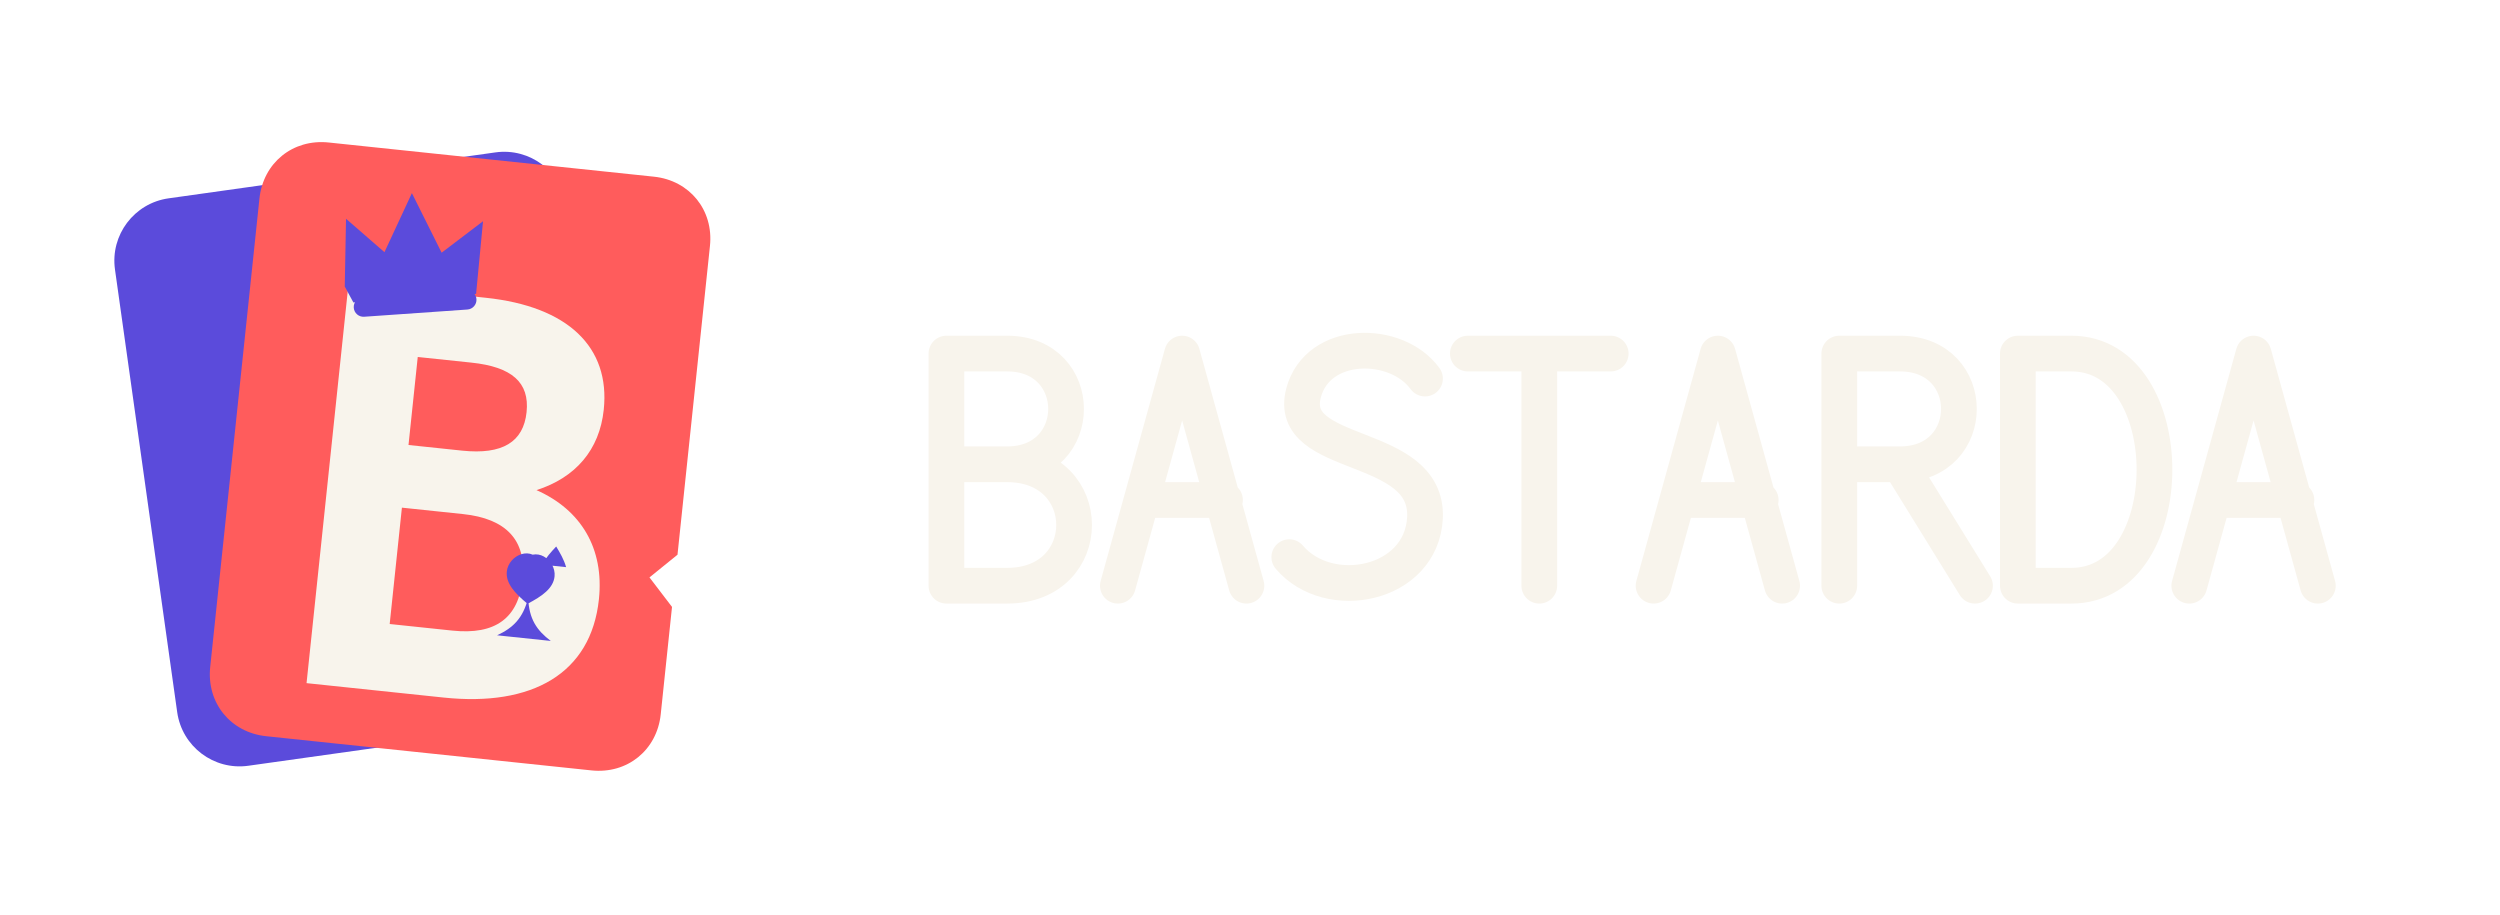
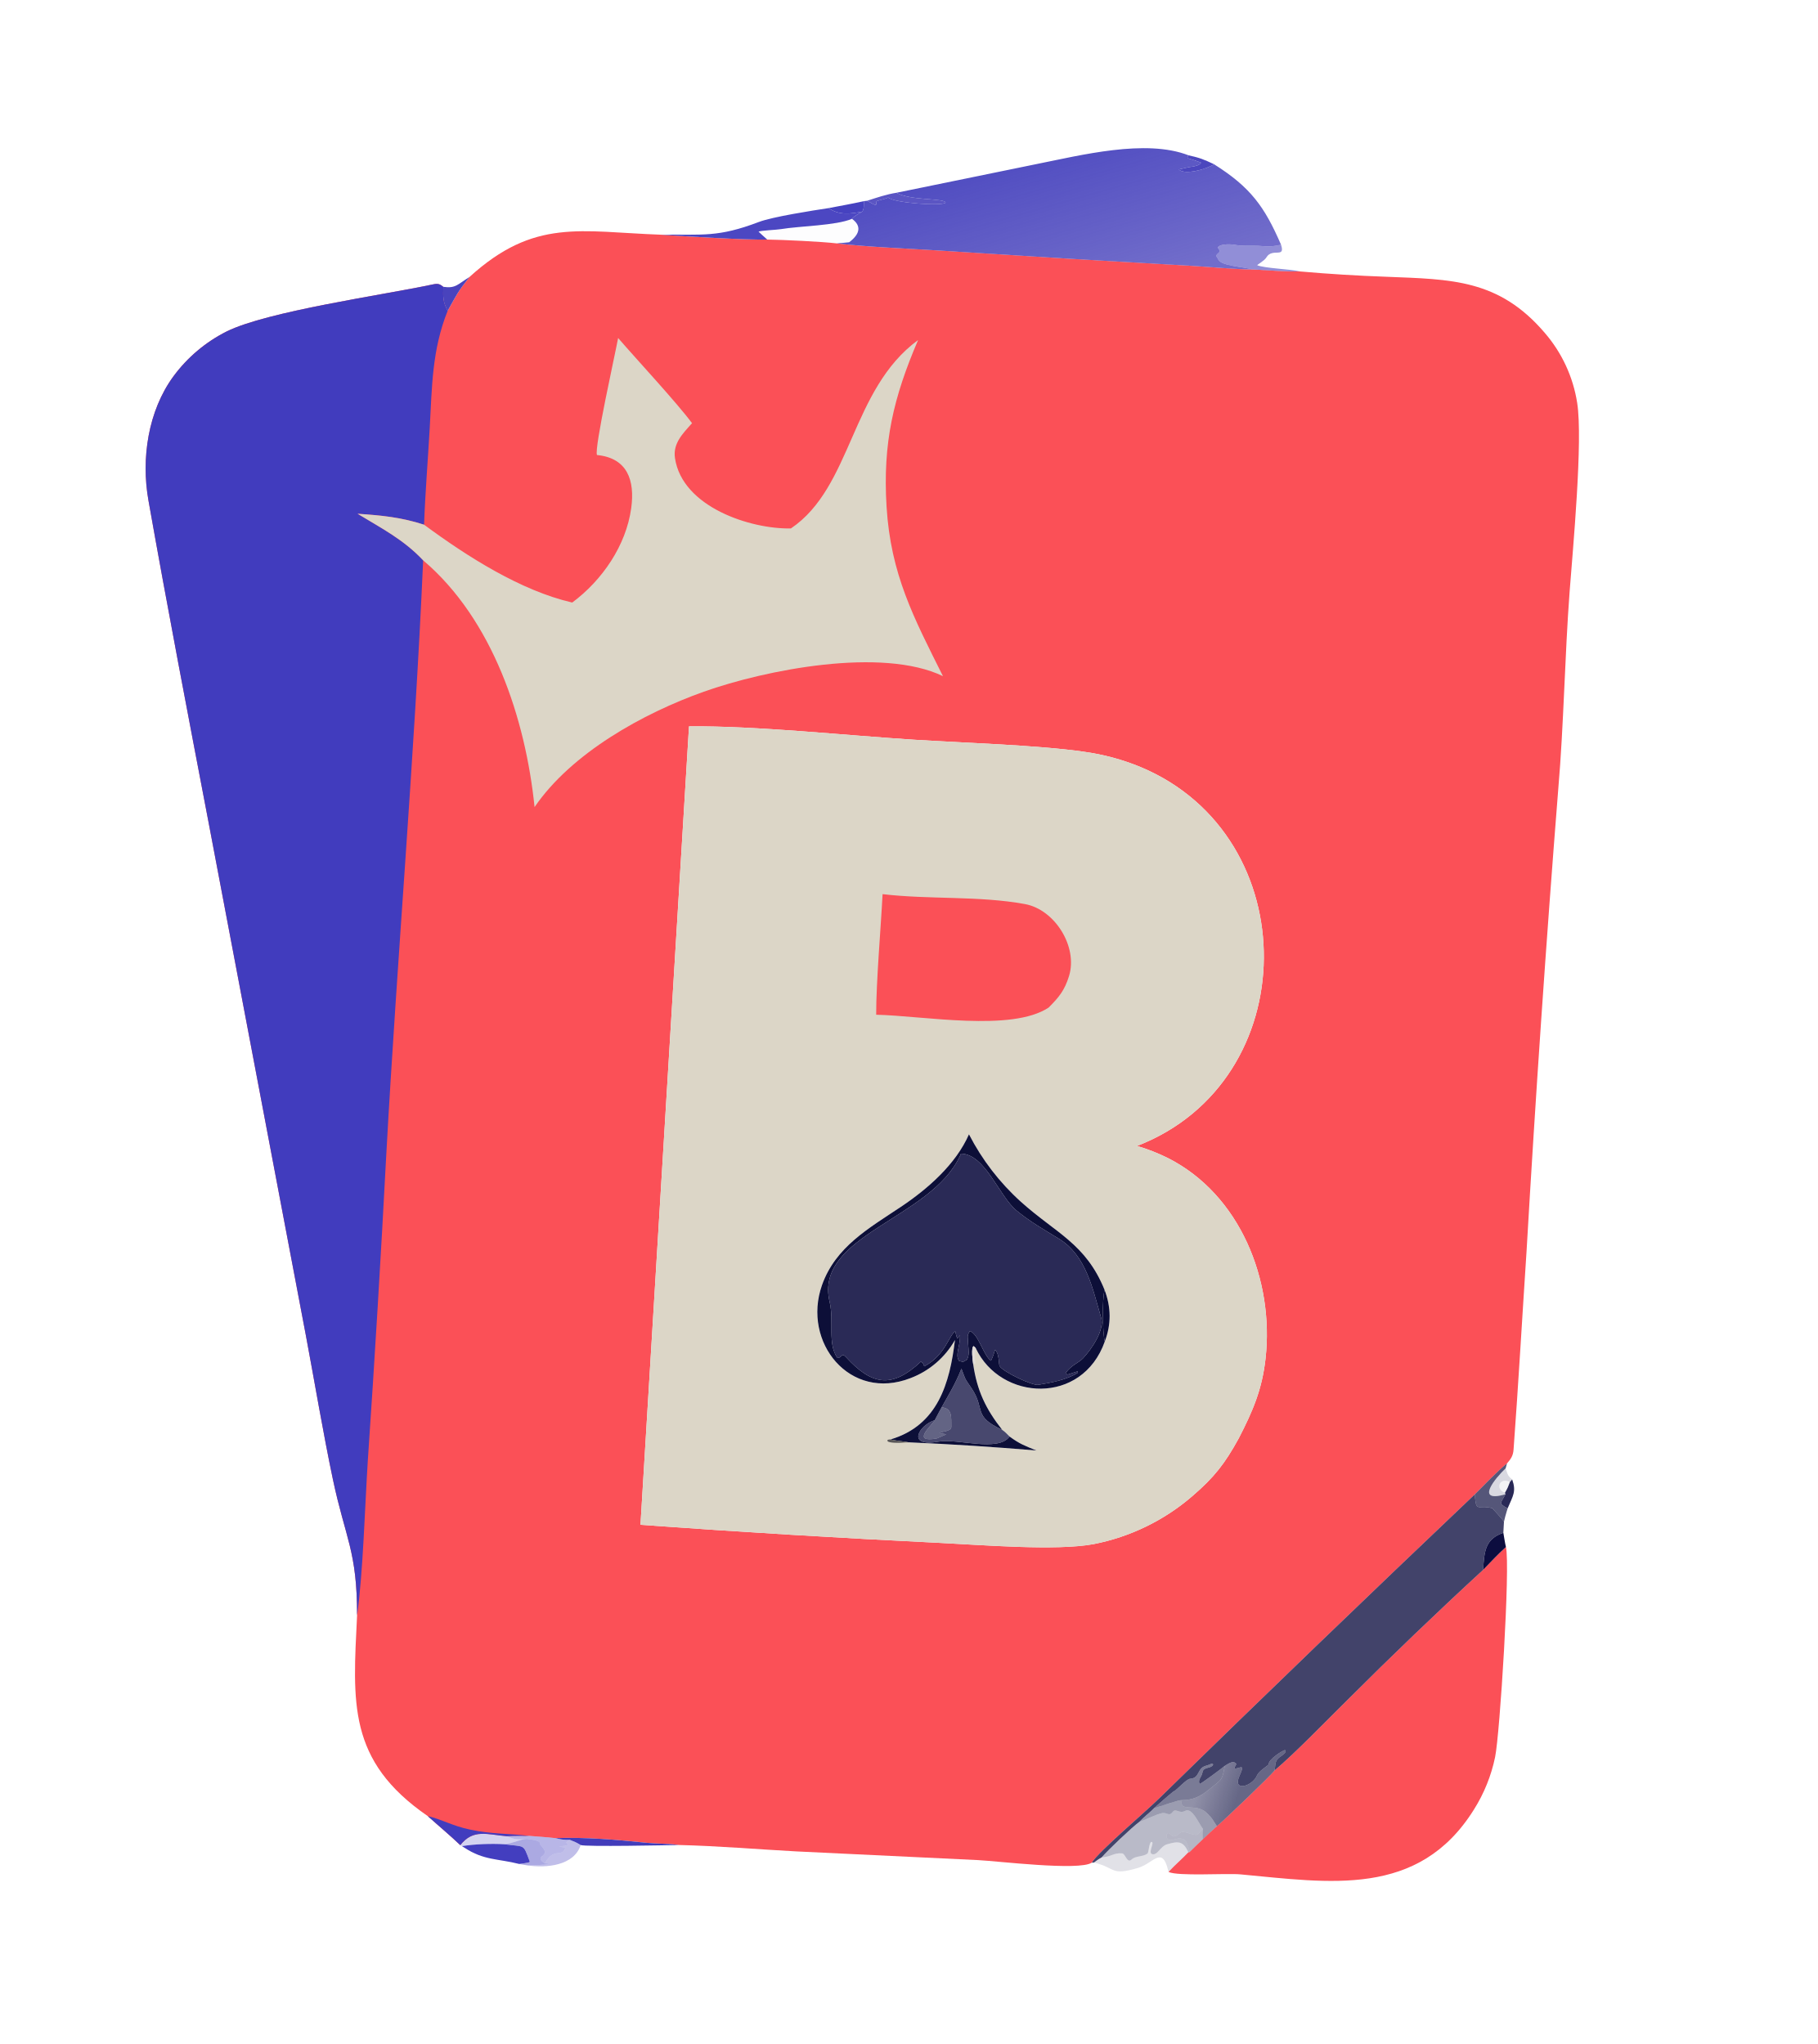
- <svg xmlns="http://www.w3.org/2000/svg" viewBox="0 0 700 256">
+ <svg xmlns="http://www.w3.org/2000/svg" viewBox="256 224 512 576">
+   <path fill="#FB5057" d="M388.259 302.058C406.576 285.399 419.5 289.33 442.245 290.142C449.264 290.648 465.791 291.622 472.148 291.508C476.618 291.568 487.529 292.091 491.73 292.586C500.211 293.576 510.504 293.994 519.1 294.511L557.466 296.926L592.064 298.936C597 299.223 604.104 299.926 608.813 299.922C612.81 300.152 618.447 300.577 622.254 300.495C630.349 301.207 638.462 301.705 646.584 301.991C664.871 302.725 678.262 302.632 691.221 317.826C696.038 323.413 699.195 330.237 700.333 337.526C701.997 348.112 699.108 378.846 698.209 390.677C696.855 408.505 696.542 428.552 695.03 446.033C691.579 489.563 688.59 533.129 686.064 576.722C684.839 595.255 683.781 613.97 682.411 632.503C682.284 634.233 681.665 635.124 680.56 636.397C677.849 638.575 674.051 642.581 671.471 645.135C641.616 673.479 611.971 702.042 582.536 730.821C578.678 734.616 565.572 745.71 563.576 748.907C559.985 751.267 537.09 748.45 531.551 748.178L480.267 745.722C469.096 745.119 458.485 744.192 447.26 743.922C444.087 743.475 441.134 743.609 438.002 743.282C429.718 742.416 420.713 741.674 412.398 741.978C409.857 741.689 407.632 741.571 405.116 741.359C402.734 741.341 401.135 741.3 398.747 741.445C393.274 740.977 389.305 739.315 385.677 743.966C382.741 741.153 379.475 738.454 376.518 735.783C353.826 720.146 355.404 703.779 356.6 679.201C356.609 661.008 353.323 657.639 349.792 640.921C347.089 628.123 344.622 613.374 342.167 600.305L314.82 456.087C309.027 425.728 303.199 395.419 297.813 364.981C295.728 353.197 297.717 339.789 304.867 330.04C308.795 324.713 313.923 320.386 319.835 317.412C331.343 311.704 363.845 307.16 378.046 304.128C379.491 303.819 379.971 304.097 380.892 304.826C380.807 307.857 380.771 309.046 382.105 311.613C384.777 306.884 384.834 306.403 388.259 302.058ZM436.442 653.689C464.553 655.718 492.687 657.419 520.838 658.791C532.572 659.353 553.531 661.094 564.107 659.131C574.368 657.126 583.929 652.482 591.85 645.658C598.145 640.248 601.097 636.423 605.009 629.283C608.978 621.579 611.564 615.564 612.541 606.828C615.001 584.845 605.404 560.597 584.94 550.291C582.173 548.925 579.294 547.799 576.334 546.926C623.579 528.673 623.984 459.771 577.432 440.192C572.275 438.052 566.863 436.588 561.331 435.836C548.576 433.981 527.289 433.321 513.687 432.467C494.605 431.269 468.819 428.493 450.113 428.691L436.442 653.689Z" />
+   <path fill="#413CBE" d="M356.6 679.201C356.609 661.008 353.323 657.639 349.792 640.921C347.089 628.123 344.622 613.374 342.167 600.305L314.82 456.087C309.027 425.728 303.199 395.419 297.813 364.981C295.728 353.197 297.717 339.789 304.867 330.04C308.795 324.713 313.923 320.386 319.835 317.412C331.343 311.704 363.845 307.16 378.046 304.128C379.491 303.819 379.971 304.097 380.892 304.826C380.807 307.857 380.771 309.046 382.105 311.613C377.691 322.625 377.712 332.971 377.062 344.661C376.559 353.697 375.79 362.833 375.475 371.865C369.048 369.771 363.504 369.235 356.744 368.781C363.487 372.875 369.714 376.044 375.212 381.899C372.806 437.097 367.873 493.917 364.831 549.278C363.319 578.065 361.583 606.84 359.622 635.599C358.835 647.875 358.266 667.66 356.6 679.201Z" />
+   <path fill="#DCD6C7" d="M430.142 319.248C435.32 325.25 446.599 337.369 450.968 343.256C448.37 346.157 445.544 348.942 446.156 353.078C448.205 366.925 467.519 373.157 478.822 372.912C496.113 361.24 495.657 333.728 514.65 319.825C507.708 336.036 504.669 348.768 505.768 366.77C506.935 385.863 513.417 398.042 521.657 414.541C504.507 406.274 471.659 412.739 454.29 418.92C437.152 425.02 417.007 436.209 406.602 451.43C404.043 426.519 394.851 398.59 375.212 381.899C369.714 376.044 363.487 372.875 356.744 368.781C363.504 369.235 369.048 369.771 375.475 371.865C387.51 380.751 402.658 390.443 417.211 393.798C425.66 387.526 432.386 377.731 433.831 367.2C434.91 359.331 432.749 353.07 424.186 352.223C423.335 350.442 429.376 323.481 430.142 319.248Z" />
+   <path fill="#413CBE" d="M376.518 735.783C380.57 736.713 383.346 738.508 388.364 739.569C394.72 740.912 399.086 740.631 405.116 741.359C402.734 741.341 401.135 741.3 398.747 741.445C393.274 740.977 389.305 739.315 385.677 743.966C382.741 741.153 379.475 738.454 376.518 735.783Z" />
+   <path fill="#DCD6C7" d="M450.113 428.691C468.819 428.493 494.605 431.269 513.687 432.467C527.289 433.321 548.576 433.981 561.331 435.836C566.863 436.588 572.275 438.052 577.432 440.192C623.984 459.771 623.579 528.673 576.334 546.926C579.294 547.799 582.173 548.925 584.94 550.291C605.404 560.597 615.001 584.845 612.541 606.828C611.564 615.564 608.978 621.579 605.009 629.283C601.097 636.423 598.145 640.248 591.85 645.658C583.929 652.482 574.368 657.126 564.107 659.131C553.531 661.094 532.572 659.353 520.838 658.791C492.687 657.419 464.553 655.718 436.442 653.689L450.113 428.691ZM506.892 629.633C508.821 630.073 510.121 630.107 512.02 630.445C524.018 630.971 536.004 631.739 547.971 632.749C544.669 631.381 543.303 630.933 540.418 628.811C539.715 628.129 539.168 627.479 538.358 626.946C533.678 621.012 531.242 615.82 530.168 608.4C530.038 607.596 529.526 603.652 530.298 603.335C530.555 603.505 530.695 603.682 530.907 603.936C537.91 618.799 560.867 620.079 567.247 602.042C569.114 597.156 569.029 592.33 567.18 587.476C561.885 574.416 553.444 571.522 543.568 562.621C537.6 557.23 532.659 550.802 528.983 543.649C525.282 552.109 517.369 559.034 509.822 564.081C500.834 570.093 491.369 575.36 487.567 586.184C481.924 602.25 495.416 619.044 512.543 612.343C517.831 610.33 522.251 606.534 525.039 601.61C523.579 613.782 520.225 625.673 506.892 629.633Z" />
+   <path fill="#080A34" fill-opacity="0.976" d="M525.039 601.61C522.251 606.534 517.831 610.33 512.543 612.343C495.416 619.044 481.924 602.25 487.567 586.184C491.369 575.36 500.834 570.093 509.822 564.081C517.369 559.034 525.282 552.109 528.983 543.649C532.659 550.802 537.6 557.23 543.568 562.621C553.444 571.522 561.885 574.416 567.18 587.476C566.509 590.223 566.576 599.285 567.247 602.042C560.867 620.079 537.91 618.799 530.907 603.936C530.695 603.682 530.555 603.505 530.298 603.335C529.526 603.652 530.038 607.596 530.168 608.4C531.242 615.82 533.678 621.012 538.358 626.946C529.852 622.929 533.764 621.217 529.69 615.175C527.775 612.336 528.225 613.325 526.859 609.688C525.118 614.079 523.54 616.545 521.278 620.584C520.629 621.832 519.968 622.941 519.338 624.216C514.996 625.523 511.075 631.936 520.504 630.242C525.711 629.307 537.251 633.276 540.418 628.811C543.303 630.933 544.669 631.381 547.971 632.749C536.004 631.739 524.018 630.971 512.02 630.445C510.121 630.107 508.821 630.073 506.892 629.633C520.225 625.673 523.579 613.782 525.039 601.61ZM528.756 602.875C528.7 600.821 528.301 600.4 529.254 599.1C531.736 600.014 533.09 606.111 535.192 607.457C535.777 606.183 535.938 605.655 536.348 604.347C537.604 605.614 537.311 608.418 537.618 608.954C538.568 610.62 546.889 614.501 548.457 614.246C552.244 613.628 556.558 612.829 559.629 610.848L559.66 610.427L556.731 611.36L556.186 610.958C557.844 608.634 559.824 608.138 561.131 606.748C563.456 604.274 567.261 598.868 566.211 595.3C563.837 587.234 562.036 577.821 554.385 573.117C549.986 570.413 546.192 568.276 542.376 565.126C537.429 561.042 533.618 549.302 526.746 549.092L526.455 549.736C518.189 567.615 485.264 572.018 489.729 590.872C491.033 596.379 489.05 602.633 491.938 606.699C493.313 606.574 493.045 605.014 494.381 606.473C501.577 614.338 507.259 615.391 515.436 607.718C516.284 608.317 515.901 607.968 516.393 609.03C522.324 605.924 523.388 600.179 525.119 599.181L525.308 599.944C525.548 600.88 525.406 600.526 525.737 601.178L526.476 600.31C526.491 603.724 525.003 605.693 526.208 607.521C527.717 607.829 527.003 607.921 528.411 607.154C529.154 605.756 528.862 604.503 528.756 602.875Z" />
+   <path fill="#07083B" fill-opacity="0.859" d="M526.746 549.092C533.618 549.302 537.429 561.042 542.376 565.126C546.192 568.276 549.986 570.413 554.385 573.117C562.036 577.821 563.837 587.234 566.211 595.3C567.261 598.868 563.456 604.274 561.131 606.748C559.824 608.138 557.844 608.634 556.186 610.958L556.731 611.36L559.66 610.427L559.629 610.848C556.558 612.829 552.244 613.628 548.457 614.246C546.889 614.501 538.568 610.62 537.618 608.954C537.311 608.418 537.604 605.614 536.348 604.347C535.938 605.655 535.777 606.183 535.192 607.457C533.09 606.111 531.736 600.014 529.254 599.1C528.301 600.4 528.7 600.821 528.756 602.875C528.862 604.503 529.154 605.756 528.411 607.154C527.003 607.921 527.717 607.829 526.208 607.521C525.003 605.693 526.491 603.724 526.476 600.31L525.737 601.178C525.406 600.526 525.548 600.88 525.308 599.944L525.119 599.181C523.388 600.179 522.324 605.924 516.393 609.03C515.901 607.968 516.284 608.317 515.436 607.718C507.259 615.391 501.577 614.338 494.381 606.473C493.045 605.014 493.313 606.574 491.938 606.699C489.05 602.633 491.033 596.379 489.729 590.872C485.264 572.018 518.189 567.615 526.455 549.736L526.746 549.092Z" />
+   <path fill="#FB5057" d="M504.646 475.969C517.824 477.529 531.758 476.386 544.746 478.767C553.217 480.319 559.714 490.815 557.175 499.049C555.919 503.124 554.297 505.065 551.413 507.941C540.985 514.84 516.165 510.247 502.843 509.95C502.834 500.628 504.143 485.75 504.646 475.969Z" />
+   <path fill="#07083B" fill-opacity="0.737" d="M526.859 609.688C528.225 613.325 527.775 612.336 529.69 615.175C533.764 621.217 529.852 622.929 538.358 626.946C539.168 627.479 539.715 628.129 540.418 628.811C537.251 633.276 525.711 629.307 520.504 630.242C511.075 631.936 514.996 625.523 519.338 624.216C518.361 625.868 512.587 630.672 519.967 629.346C519.975 629.344 522.593 628.185 522.574 628.204C522.04 628.019 521.053 628.025 520.752 627.83C521.326 627.303 524.054 627.45 524.015 626.034C523.943 623.453 524.406 620.875 521.278 620.584C523.54 616.545 525.118 614.079 526.859 609.688Z" />
+   <path fill="#07083B" fill-opacity="0.627" d="M521.278 620.584C524.406 620.875 523.943 623.453 524.015 626.034C524.054 627.45 521.326 627.303 520.752 627.83C521.053 628.025 522.04 628.019 522.574 628.204C522.593 628.185 519.975 629.344 519.967 629.346C512.587 630.672 518.361 625.868 519.338 624.216C519.968 622.941 520.629 621.832 521.278 620.584Z" />
+   <path fill="#080A34" fill-opacity="0.988" d="M567.18 587.476C569.029 592.33 569.114 597.156 567.247 602.042C566.576 599.285 566.509 590.223 567.18 587.476Z" />
+   <path fill="#E0DBD7" d="M530.168 608.4C530.038 607.596 529.526 603.652 530.298 603.335C530.555 603.505 530.695 603.682 530.907 603.936C530.696 605.343 530.46 606.339 530.813 607.717C530.851 607.865 530.91 608.1 530.803 608.235C530.69 608.376 530.191 608.396 530.168 608.4Z" />
+   <path fill="#595758" d="M512.02 630.445C510.373 630.515 508.311 630.752 506.697 630.41C506.502 630.368 506.125 630.275 506.027 630.069C505.997 630.004 505.994 629.895 506.035 629.833C506.177 629.624 506.8 629.643 506.892 629.633C508.821 630.073 510.121 630.107 512.02 630.445Z" />
+   <path fill="#FB5057" d="M680.264 659.955C681.523 665.335 678.561 712.674 677.208 719.156C676.123 724.399 674.103 729.403 671.245 733.931C655.647 758.938 630.406 754.498 605.494 752.202C601.487 751.832 587.767 752.788 585.209 751.504C587.155 749.422 589.003 747.868 590.783 745.987L591.111 745.927C592.33 744.72 593.564 743.528 594.814 742.353C596.127 741.081 597.466 739.835 598.83 738.617C600.176 737.599 614.084 724.323 615.084 722.914C621.124 717.794 629.723 708.841 635.626 703.034C648.109 690.554 660.85 678.334 673.839 666.381C676.119 664.085 677.826 662.12 680.264 659.955Z" />
  <defs>
-     <path id="a" d="M3 68 21 3l18 65M10 44h23" />
-     <path id="b" d="M5 3v65M5 3h17c22 0 22 31 0 31H5m17 0c25 0 25 34 0 34H5" />
-     <path id="d" d="M5 3v65h15c31 0 31-65 0-65H5Z" />
-     <path id="r" d="M5 68V3h17c22 0 22 31 0 31H5m17 0 21 34" />
-     <path id="s" d="M39 10C31-1 9-1 5 14c-5 19 35 13 34 35-1 19-27 24-38 11" />
-     <path id="t" d="M1 3h40M21 3v65" />
+     <linearGradient id="a" x1="562.588" x2="551.068" y1="306.959" y2="266.574" gradientUnits="userSpaceOnUse">
+       <stop offset="0" stop-color="#3A34B6" stop-opacity="0.718" />
+       <stop offset="1" stop-color="#3F3BBB" stop-opacity="0.906" />
+     </linearGradient>
  </defs>
-   <g transform="translate(10 20) scale(.42)">
-     <g transform="rotate(-8 220 258)">
-       <rect x="72" y="68" width="304" height="382" rx="42" fill="#5B4BDB" />
-     </g>
-     <g transform="rotate(6 286 256)">
-       <path fill="#FF5C5C" d="M174 58h218c24 0 42 18 42 42v207l-17 17 17 18v72c0 24-18 42-42 42H174c-24 0-42-18-42-42V100c0-24 18-42 42-42Z" />
-       <path fill="#F8F4EC" fill-rule="evenodd" d="M197 150h92c55 0 86 24 86 66 0 27-14 47-39 58 31 10 49 34 49 68 0 50-37 76-96 76h-92V150Zm51 44v59h36c27 0 40-10 40-30 0-20-13-29-40-29h-36Zm0 101v78h42c29 0 43-13 43-39 0-26-15-39-44-39h-41Z" />
-       <path fill="#5B4BDB" d="M331 323c8-13 23-4 23 7 0 8-7 14-16 20-9-6-16-12-16-20 0-11 15-20 23-7 2-5 5-9 8-13 3 4 6 8 8 13Zm7 23c2 14 8 21 18 27h-36c10-6 16-13 18-27Z" />
-       <path fill="#5B4BDB" d="m193 145 4-45 24 24 21-38 17 41 29-19-8 48h-82l-5-11Z" transform="rotate(-10 236 139)" />
-       <rect x="198" y="153" width="82" height="13" rx="6.5" fill="#5B4BDB" transform="rotate(-10 236 139)" />
-     </g>
-   </g>
-   <g transform="translate(260 96)" fill="none" stroke="#F8F4EC" stroke-width="10" stroke-linecap="round" stroke-linejoin="round">
-     <use href="#b" />
-     <use href="#a" transform="translate(50)" />
-     <use href="#s" transform="translate(100)" />
-     <use href="#t" transform="translate(150)" />
-     <use href="#a" transform="translate(200)" />
-     <use href="#r" transform="translate(250)" />
-     <use href="#d" transform="translate(300)" />
-     <use href="#a" transform="translate(350)" />
-   </g>
+   <path fill="url(#a)" d="M508.574 278.318L548.04 270.231C560.405 267.772 578.757 263.059 590.842 267.767C590.653 268.148 590.449 268.391 590.543 268.782C589.198 267.916 594.768 269.988 594.326 269.796C594.31 270.534 592.141 271.015 591.509 271.021C591.173 271.024 588.16 271.731 588.159 271.733L588.156 271.789C589.816 273.396 595.935 271.69 598.016 270.277C608.368 276.805 612.253 282.237 616.902 292.958C614.783 293.439 613.658 293.545 611.499 293.339C608.907 293.091 606.167 293.484 603.496 292.921C602.424 292.82 599.708 292.687 599.103 293.724C599.07 293.781 599.461 294.328 599.489 294.381C600.121 295.571 597.648 295.429 599.245 296.966L599.168 296.976C599.703 298.974 606.541 299.182 608.813 299.922C604.104 299.926 597 299.223 592.064 298.936L557.466 296.926L519.1 294.511C510.504 293.994 500.211 293.576 491.73 292.586C492.257 292.533 495.166 292.317 495.234 292.266C498.491 289.802 498.606 287.533 496.023 285.665C496.611 284.916 497.991 284.198 498.877 283.643C499.512 282.992 499.303 281.618 499.369 280.68L500.293 280.576C501.461 281.119 503.47 282.748 502.761 280.761C503.894 280.312 505.118 280.193 506.225 279.666C508.088 281.256 521.638 282.136 522.394 281.093C522.119 279.803 512.471 280.592 508.574 278.318Z" />
+   <path fill="#07083B" fill-opacity="0.761" d="M563.576 748.907C565.572 745.71 578.678 734.616 582.536 730.821C611.971 702.042 641.616 673.479 671.471 645.135C671.929 650.572 672.232 647.858 676.44 649.027C676.338 648.999 679.434 652.183 679.705 652.85L679.533 655.947C674.417 657.676 674.156 661.151 673.839 666.381C660.85 678.334 648.109 690.554 635.626 703.034C629.723 708.841 621.124 717.794 615.084 722.914C615.113 722.707 615.142 722.5 615.171 722.293L615.286 721.323C615.577 719.031 617.004 719.29 618.212 717.68L617.995 717.245L618.197 717.161C617.604 717.013 613.092 719.964 613.461 721.234C612.471 722.053 610.599 723.19 610.112 724.36C608.847 727.402 603.055 729.116 605.223 724.368C606.814 720.885 605.481 722.27 604 722.381C603.921 722.336 603.841 722.292 603.762 722.247C603.843 721.795 604.261 721.522 604.261 721.04C603.412 719.858 601.674 721.295 601.056 721.623C600.338 722.253 594.277 726.743 593.965 726.73C593.377 725.499 594.546 724.814 594.771 723.461C595.047 721.804 597.062 722.497 597.75 721.361C597.738 721.269 597.725 721.177 597.713 721.085C597.47 720.764 596.95 721.212 596.7 721.281C596.367 721.389 596.035 721.497 595.702 721.605C593.176 722.308 594.108 725.04 591.318 725.252C590.127 725.342 587.709 728.378 586.493 728.91C585.074 730.043 582.462 732.327 581.131 733.53C579.827 734.897 578.541 735.726 577.002 737.383C575.057 738.751 567.932 745.543 566.37 747.408C565.444 747.917 565.051 748.229 564.172 748.869L563.576 748.907Z" />
+   <path fill="#07083B" fill-opacity="0.278" d="M577.002 737.383C579.255 736.614 581.032 735.548 583.241 734.969C584.78 734.574 585.295 736.045 586.384 734.597C587.255 733.438 588.184 735.214 589.886 734.304C591.915 733.219 593.791 738.042 594.899 739.365C594.351 739.788 593.594 740.899 593.422 740.975C592.229 741.502 589.453 739.595 588.482 740.49C586.046 742.735 586.097 740.612 585.006 740.552C584.212 741.398 584.589 743.052 586.742 742.372C589.457 741.514 590.412 742.57 590.955 745.207L591.111 745.927L590.783 745.987C589.362 742.687 587.839 742.848 584.804 743.718C582.852 744.278 582.088 746.997 580.511 746.476C579.382 745.929 581.497 742.977 580.321 743.048C579.625 743.534 579.679 746.039 579.255 746.345C577.851 747.361 575.994 746.853 574.7 748.083C573.495 749.097 573.074 746.347 572.12 746.272C569.706 746.082 569.13 747.243 566.37 747.408C567.932 745.543 575.057 738.751 577.002 737.383Z" />
+   <defs>
+     <linearGradient id="b" x1="594.147" x2="604.812" y1="726.3" y2="730.036" gradientUnits="userSpaceOnUse">
+       <stop offset="0" stop-color="#08083D" stop-opacity="0.447" />
+       <stop offset="1" stop-color="#06083B" stop-opacity="0.616" />
+     </linearGradient>
+   </defs>
+   <path fill="url(#b)" d="M601.056 721.623C601.674 721.295 603.412 719.858 604.261 721.04C604.261 721.522 603.843 721.795 603.762 722.247C603.841 722.292 603.921 722.336 604 722.381C605.481 722.27 606.814 720.885 605.223 724.368C603.055 729.116 608.847 727.402 610.112 724.36C610.599 723.19 612.471 722.053 613.461 721.234C613.092 719.964 617.604 717.013 618.197 717.161L617.995 717.245L618.212 717.68C617.004 719.29 615.577 719.031 615.286 721.323L615.171 722.293C615.142 722.5 615.113 722.707 615.084 722.914C614.084 724.323 600.176 737.599 598.83 738.617C597.522 736.662 597.614 736.424 595.844 734.773C592.911 732.037 588.103 734.826 588.994 731.286C592.049 731.249 594.177 730.289 596.559 728.326C599.868 725.597 600.247 725.97 600.877 722.55L601.056 721.623Z" />
+   <path fill="#413CBE" fill-opacity="0.941" d="M442.245 290.142C454.056 290.003 458.211 290.961 469.84 286.535C473.649 285.085 485.076 283.301 489.469 282.639C492.311 284.71 495.596 284.279 498.877 283.643C497.991 284.198 496.611 284.916 496.023 285.665C491.566 287.58 481.28 287.684 476 288.569C474.655 288.794 470.525 288.933 469.742 289.263L469.721 289.304C469.736 289.349 471.982 291.356 472.148 291.508C465.791 291.622 449.264 290.648 442.245 290.142Z" />
+   <path fill="#3F39B9" fill-opacity="0.008" d="M496.023 285.665C498.606 287.533 498.491 289.802 495.234 292.266C495.166 292.317 492.257 292.533 491.73 292.586C487.529 292.091 476.618 291.568 472.148 291.508C471.982 291.356 469.736 289.349 469.721 289.304L469.742 289.263C470.525 288.933 474.655 288.794 476 288.569C481.28 287.684 491.566 287.58 496.023 285.665Z" />
+   <path fill="#07083B" fill-opacity="0.118" d="M566.37 747.408C569.13 747.243 569.706 746.082 572.12 746.272C573.074 746.347 573.495 749.097 574.7 748.083C575.994 746.853 577.851 747.361 579.255 746.345C579.679 746.039 579.625 743.534 580.321 743.048C581.497 742.977 579.382 745.929 580.511 746.476C582.088 746.997 582.852 744.278 584.804 743.718C587.839 742.848 589.362 742.687 590.783 745.987C589.003 747.868 587.155 749.422 585.209 751.504L585.081 751.004C583.36 744.043 580.984 749.112 576.523 750.407C568.724 752.673 570.577 750.389 564.172 748.869C565.051 748.229 565.444 747.917 566.37 747.408Z" />
+   <path fill="#3F39B9" fill-opacity="0.569" d="M616.902 292.958C618.211 296.934 614.413 293.722 612.77 296.549C612.243 297.456 610.239 298.556 610.185 298.739C612.439 299.644 619.224 299.778 622.254 300.495C618.447 300.577 612.81 300.152 608.813 299.922C606.541 299.182 599.703 298.974 599.168 296.976L599.245 296.966C597.648 295.429 600.121 295.571 599.489 294.381C599.461 294.328 599.07 293.781 599.103 293.724C599.708 292.687 602.424 292.82 603.496 292.921C606.167 293.484 608.907 293.091 611.499 293.339C613.658 293.545 614.783 293.439 616.902 292.958Z" />
+   <path fill="#07083B" fill-opacity="0.533" d="M581.131 733.53C582.462 732.327 585.074 730.043 586.493 728.91C587.709 728.378 590.127 725.342 591.318 725.252C594.108 725.04 593.176 722.308 595.702 721.605C596.035 721.497 596.367 721.389 596.7 721.281C596.95 721.212 597.47 720.764 597.713 721.085C597.725 721.177 597.738 721.269 597.75 721.361C597.062 722.497 595.047 721.804 594.771 723.461C594.546 724.814 593.377 725.499 593.965 726.73C594.277 726.743 600.338 722.253 601.056 721.623L600.877 722.55C600.247 725.97 599.868 725.597 596.559 728.326C594.177 730.289 592.049 731.249 588.994 731.286C587.948 731.184 582.918 733.084 581.131 733.53Z" />
+   <path fill="#413CBE" fill-opacity="0.988" d="M398.024 743.706C403.955 744.505 403.328 743.495 405.122 748.255C405.213 748.498 405.245 748.468 405.231 748.703C404.904 748.974 402.914 749.144 402.291 749.268C396.257 747.735 392.334 748.297 386.834 744.676L386.153 744.242C389.67 743.652 394.486 743.496 398.024 743.706Z" />
+   <path fill="#07083B" fill-opacity="0.4" d="M581.131 733.53C582.918 733.084 587.948 731.184 588.994 731.286C588.103 734.826 592.911 732.037 595.844 734.773C597.614 736.424 597.522 736.662 598.83 738.617C597.466 739.835 596.127 741.081 594.814 742.353C594.791 741.179 594.75 740.537 594.899 739.365C593.791 738.042 591.915 733.219 589.886 734.304C588.184 735.214 587.255 733.438 586.384 734.597C585.295 736.045 584.78 734.574 583.241 734.969C581.032 735.548 579.255 736.614 577.002 737.383C578.541 735.726 579.827 734.897 581.131 733.53Z" />
+   <path fill="#07083B" fill-opacity="0.682" d="M680.56 636.397L680.18 637.779C677.42 640.381 671.275 647.612 680.113 645.101C678.849 647.624 678.001 647.581 680.737 649.066L680.456 649.998C680.159 650.942 679.922 651.885 679.705 652.85C679.434 652.183 676.338 648.999 676.44 649.027C672.232 647.858 671.929 650.572 671.471 645.135C674.051 642.581 677.849 638.575 680.56 636.397Z" />
+   <path fill="#413CBE" fill-opacity="0.373" d="M398.747 741.445C401.135 741.3 402.734 741.341 405.116 741.359C407.632 741.571 409.857 741.689 412.398 741.978C414.181 742.376 414.685 742.5 416.537 742.459C416.366 742.578 415.709 742.951 415.487 743.251C415.497 743.259 416.029 743.691 416.063 743.739C415.642 744.289 414.346 744.222 413.742 744.256C413.748 744.309 413.753 744.362 413.759 744.414C414.241 744.499 414.708 744.568 415.196 744.607L415.263 744.674C414.412 747.639 412.079 744.379 409.501 749.107C408.981 748.747 407.547 747.895 408.756 747.048C410.739 745.661 408.085 744.169 408.152 743.572C408.179 743.528 408.205 743.484 408.231 743.44C407.781 742.444 405.292 742.354 404.389 742.204C401.528 742.383 401.143 742.39 398.747 741.445Z" />
+   <path fill="#413CBE" fill-opacity="0.439" d="M398.024 743.706L398.661 743.613C400.936 743.299 402.508 742.284 404.389 742.204C405.292 742.354 407.781 742.444 408.231 743.44C408.205 743.484 408.179 743.528 408.152 743.572C408.085 744.169 410.739 745.661 408.756 747.048C407.547 747.895 408.981 748.747 409.501 749.107C409.86 749.134 410.397 749.13 410.74 749.266C410.29 749.502 405.549 749.642 404.749 749.685C403.868 749.566 403.157 749.438 402.291 749.268C402.914 749.144 404.904 748.974 405.231 748.703C405.245 748.468 405.213 748.498 405.122 748.255C403.328 743.495 403.955 744.505 398.024 743.706Z" />
+   <path fill="#3F39B9" fill-opacity="0.984" d="M412.398 741.978C420.713 741.674 429.718 742.416 438.002 743.282C441.134 743.609 444.087 743.475 447.26 743.922C443.961 743.989 421.002 744.454 419.603 743.939C418.352 743.167 417.922 743.014 416.537 742.459C414.685 742.5 414.181 742.376 412.398 741.978Z" />
+   <path fill="#413CBE" fill-opacity="0.224" d="M385.677 743.966C389.305 739.315 393.274 740.977 398.747 741.445C401.143 742.39 401.528 742.383 404.389 742.204C402.508 742.284 400.936 743.299 398.661 743.613L398.024 743.706C394.486 743.496 389.67 743.652 386.153 744.242C385.947 744.147 385.835 744.124 385.677 743.966Z" />
+   <path fill="#413CBE" fill-opacity="0.329" d="M416.537 742.459C417.922 743.014 418.352 743.167 419.603 743.939C417.673 749.804 409.89 750.426 404.749 749.685C405.549 749.642 410.29 749.502 410.74 749.266C410.397 749.13 409.86 749.134 409.501 749.107C412.079 744.379 414.412 747.639 415.263 744.674L415.196 744.607C414.708 744.568 414.241 744.499 413.759 744.414C413.753 744.362 413.748 744.309 413.742 744.256C414.346 744.222 415.642 744.289 416.063 743.739C416.029 743.691 415.497 743.259 415.487 743.251C415.709 742.951 416.366 742.578 416.537 742.459Z" />
+   <path fill="#07083B" fill-opacity="0.973" d="M673.839 666.381C674.156 661.151 674.417 657.676 679.533 655.947C679.78 657.304 679.948 658.617 680.264 659.955C677.826 662.12 676.119 664.085 673.839 666.381Z" />
+   <path fill="#3F39B9" fill-opacity="0.855" d="M508.574 278.318C512.471 280.592 522.119 279.803 522.394 281.093C521.638 282.136 508.088 281.256 506.225 279.666C505.118 280.193 503.894 280.312 502.761 280.761C503.47 282.748 501.461 281.119 500.293 280.576C502.931 279.717 505.819 278.732 508.574 278.318Z" />
+   <path fill="#07083B" fill-opacity="0.294" d="M594.899 739.365C594.75 740.537 594.791 741.179 594.814 742.353C593.564 743.528 592.33 744.72 591.111 745.927L590.955 745.207C590.412 742.57 589.457 741.514 586.742 742.372C584.589 743.052 584.212 741.398 585.006 740.552C586.097 740.612 586.046 742.735 588.482 740.49C589.453 739.595 592.229 741.502 593.422 740.975C593.594 740.899 594.351 739.788 594.899 739.365Z" />
+   <path fill="#3F39B9" fill-opacity="0.949" d="M380.892 304.826C384.358 305.337 384.894 304.144 388.259 302.058C384.834 306.403 384.777 306.884 382.105 311.613C380.771 309.046 380.807 307.857 380.892 304.826Z" />
+   <path fill="#07083B" fill-opacity="0.153" d="M680.113 645.101C671.275 647.612 677.42 640.381 680.18 637.779L680.456 638.628C680.799 639.77 681.104 640.153 682.023 640.918L681.396 641.616C678.309 640.108 677.208 643.82 679.995 644.648L680.113 645.101Z" />
+   <path fill="#413CBE" fill-opacity="0.965" d="M489.469 282.639C492.866 281.973 495.976 281.454 499.369 280.68C499.303 281.618 499.512 282.992 498.877 283.643C495.596 284.279 492.311 284.71 489.469 282.639Z" />
+   <path fill="#3F39B9" fill-opacity="0.929" d="M590.842 267.767C594.176 268.511 595.037 268.89 598.016 270.277C595.935 271.69 589.816 273.396 588.156 271.789L588.159 271.733C588.16 271.731 591.173 271.024 591.509 271.021C592.141 271.015 594.31 270.534 594.326 269.796C594.768 269.988 589.198 267.916 590.543 268.782C590.449 268.391 590.653 268.148 590.842 267.767Z" />
+   <path fill="#07083B" fill-opacity="0.863" d="M681.396 641.616L682.023 640.918C683.213 644.272 682.298 645.431 680.737 649.066C678.001 647.581 678.849 647.624 680.113 645.101L679.995 644.648C680.741 643.368 680.873 643.012 681.396 641.616Z" />
+   <path fill="#07083B" fill-opacity="0.043" d="M679.995 644.648C677.208 643.82 678.309 640.108 681.396 641.616C680.873 643.012 680.741 643.368 679.995 644.648Z" />
</svg>
